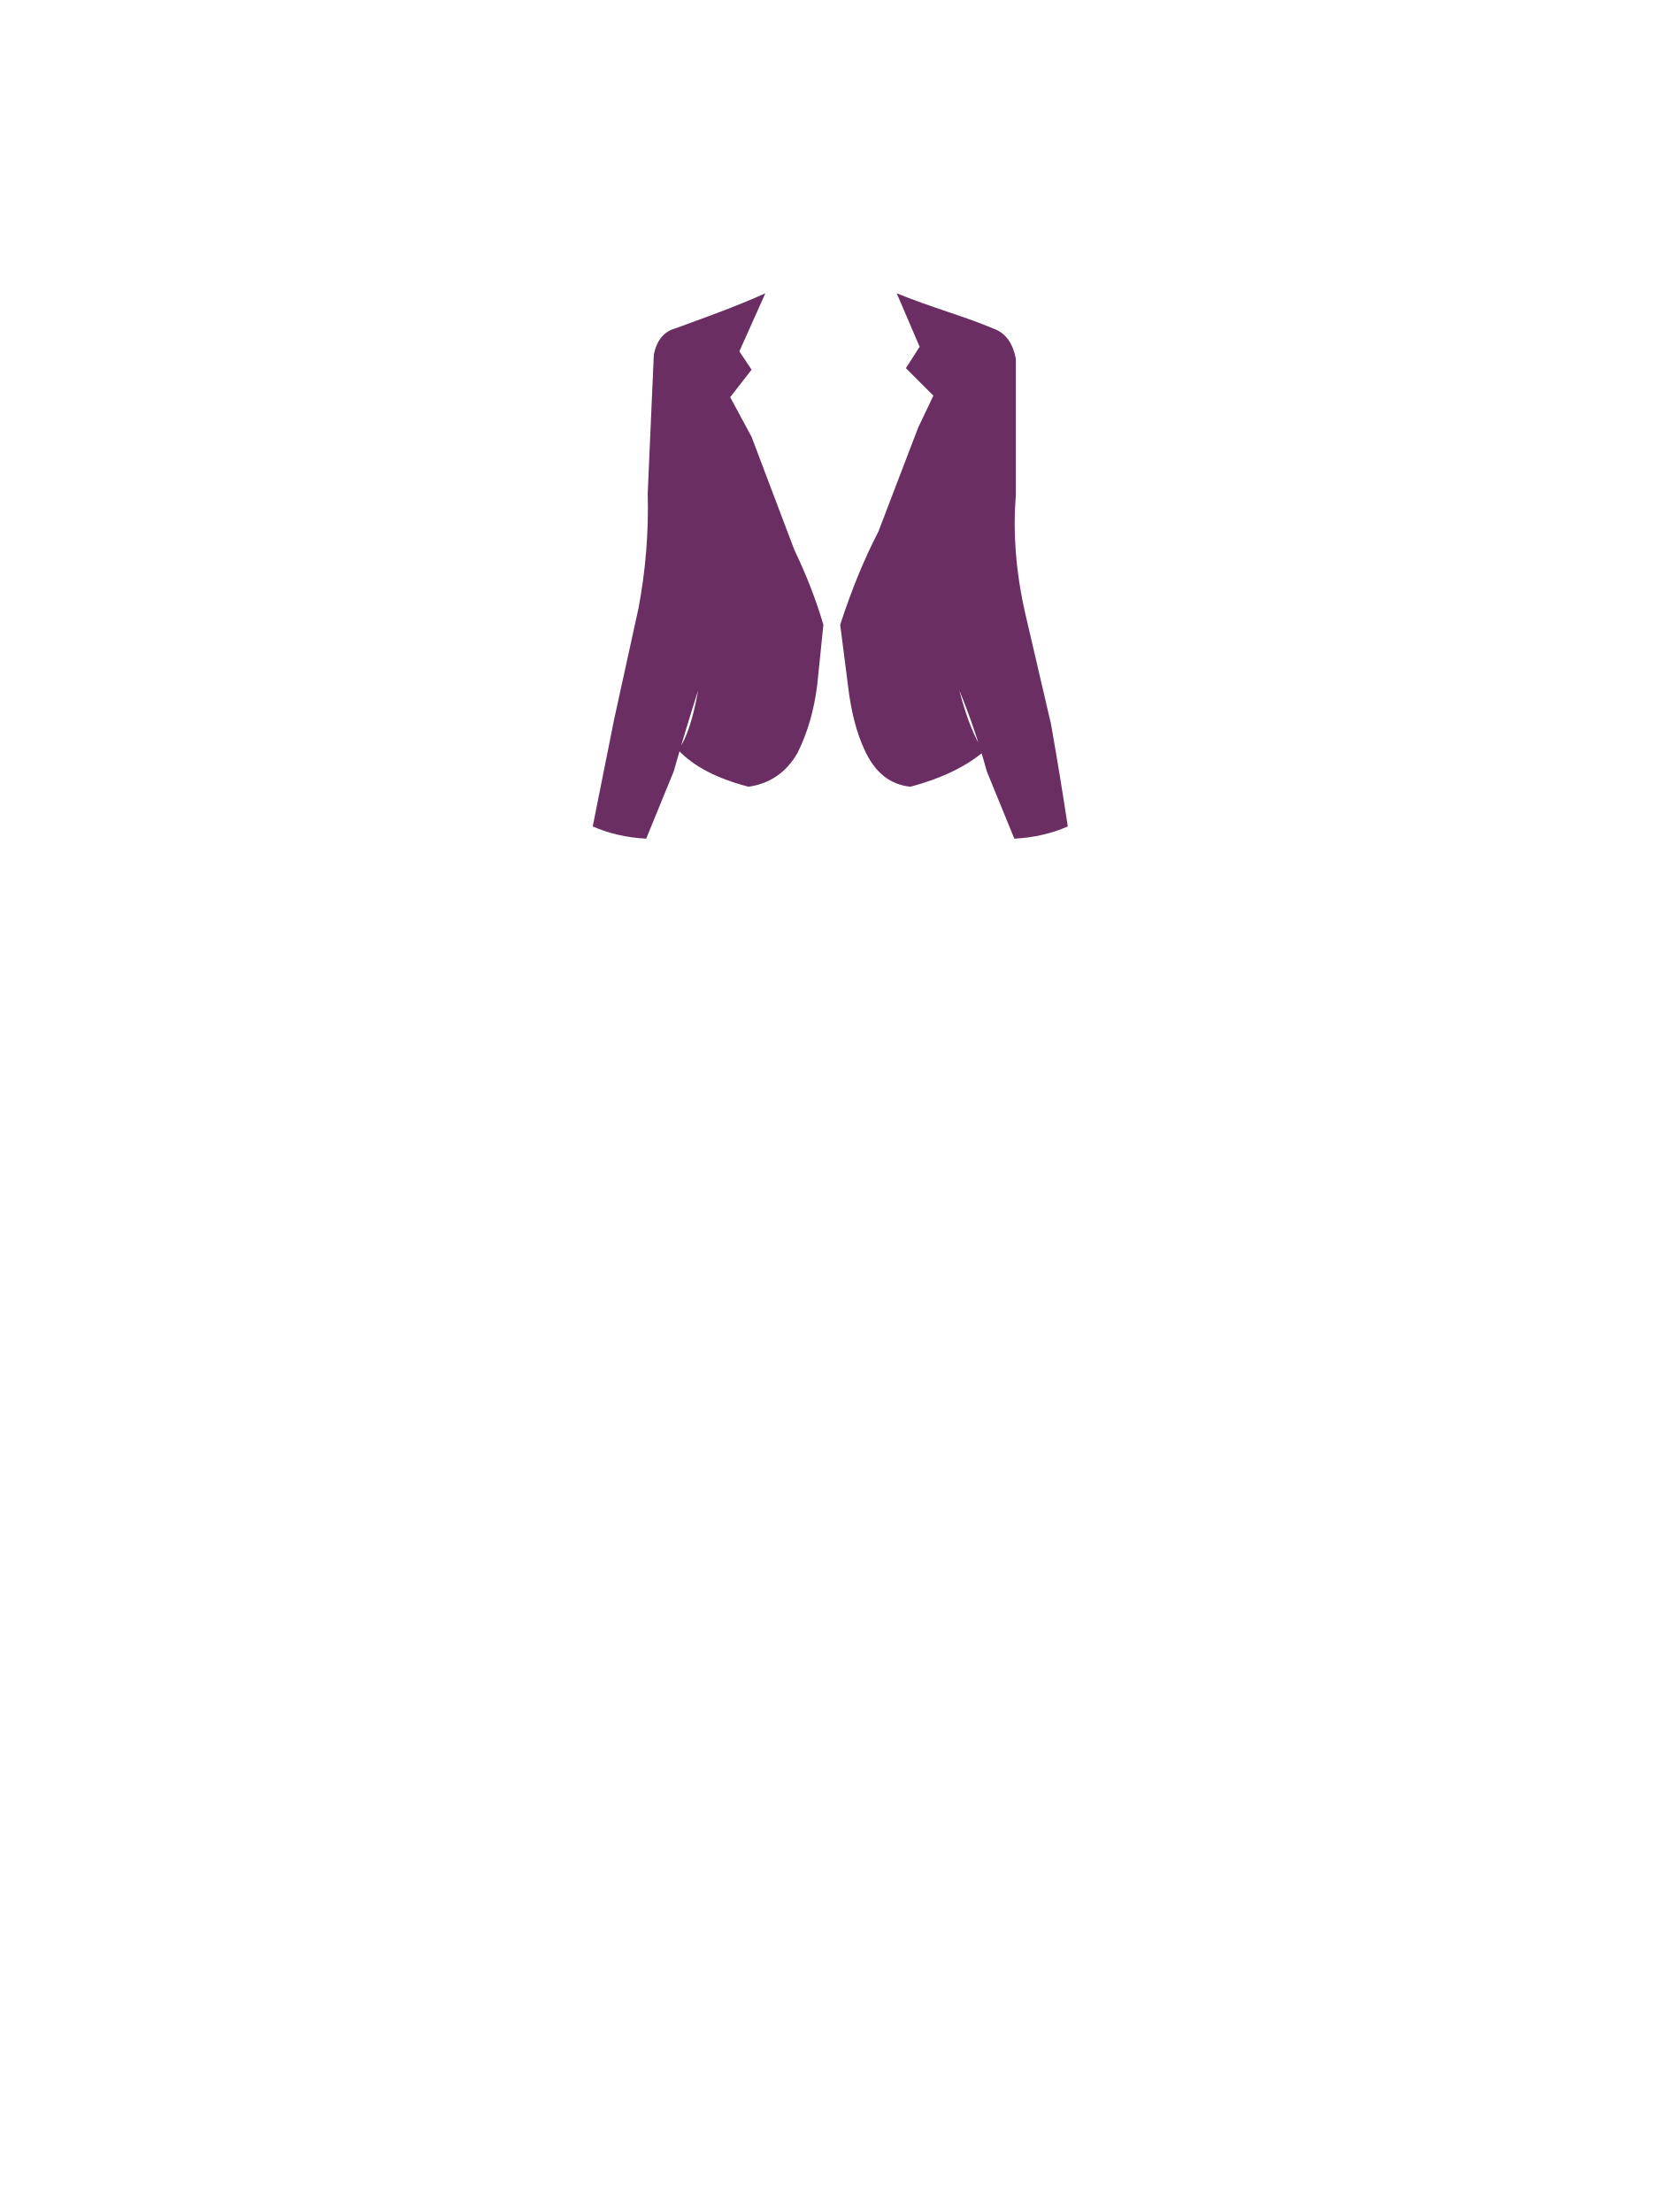
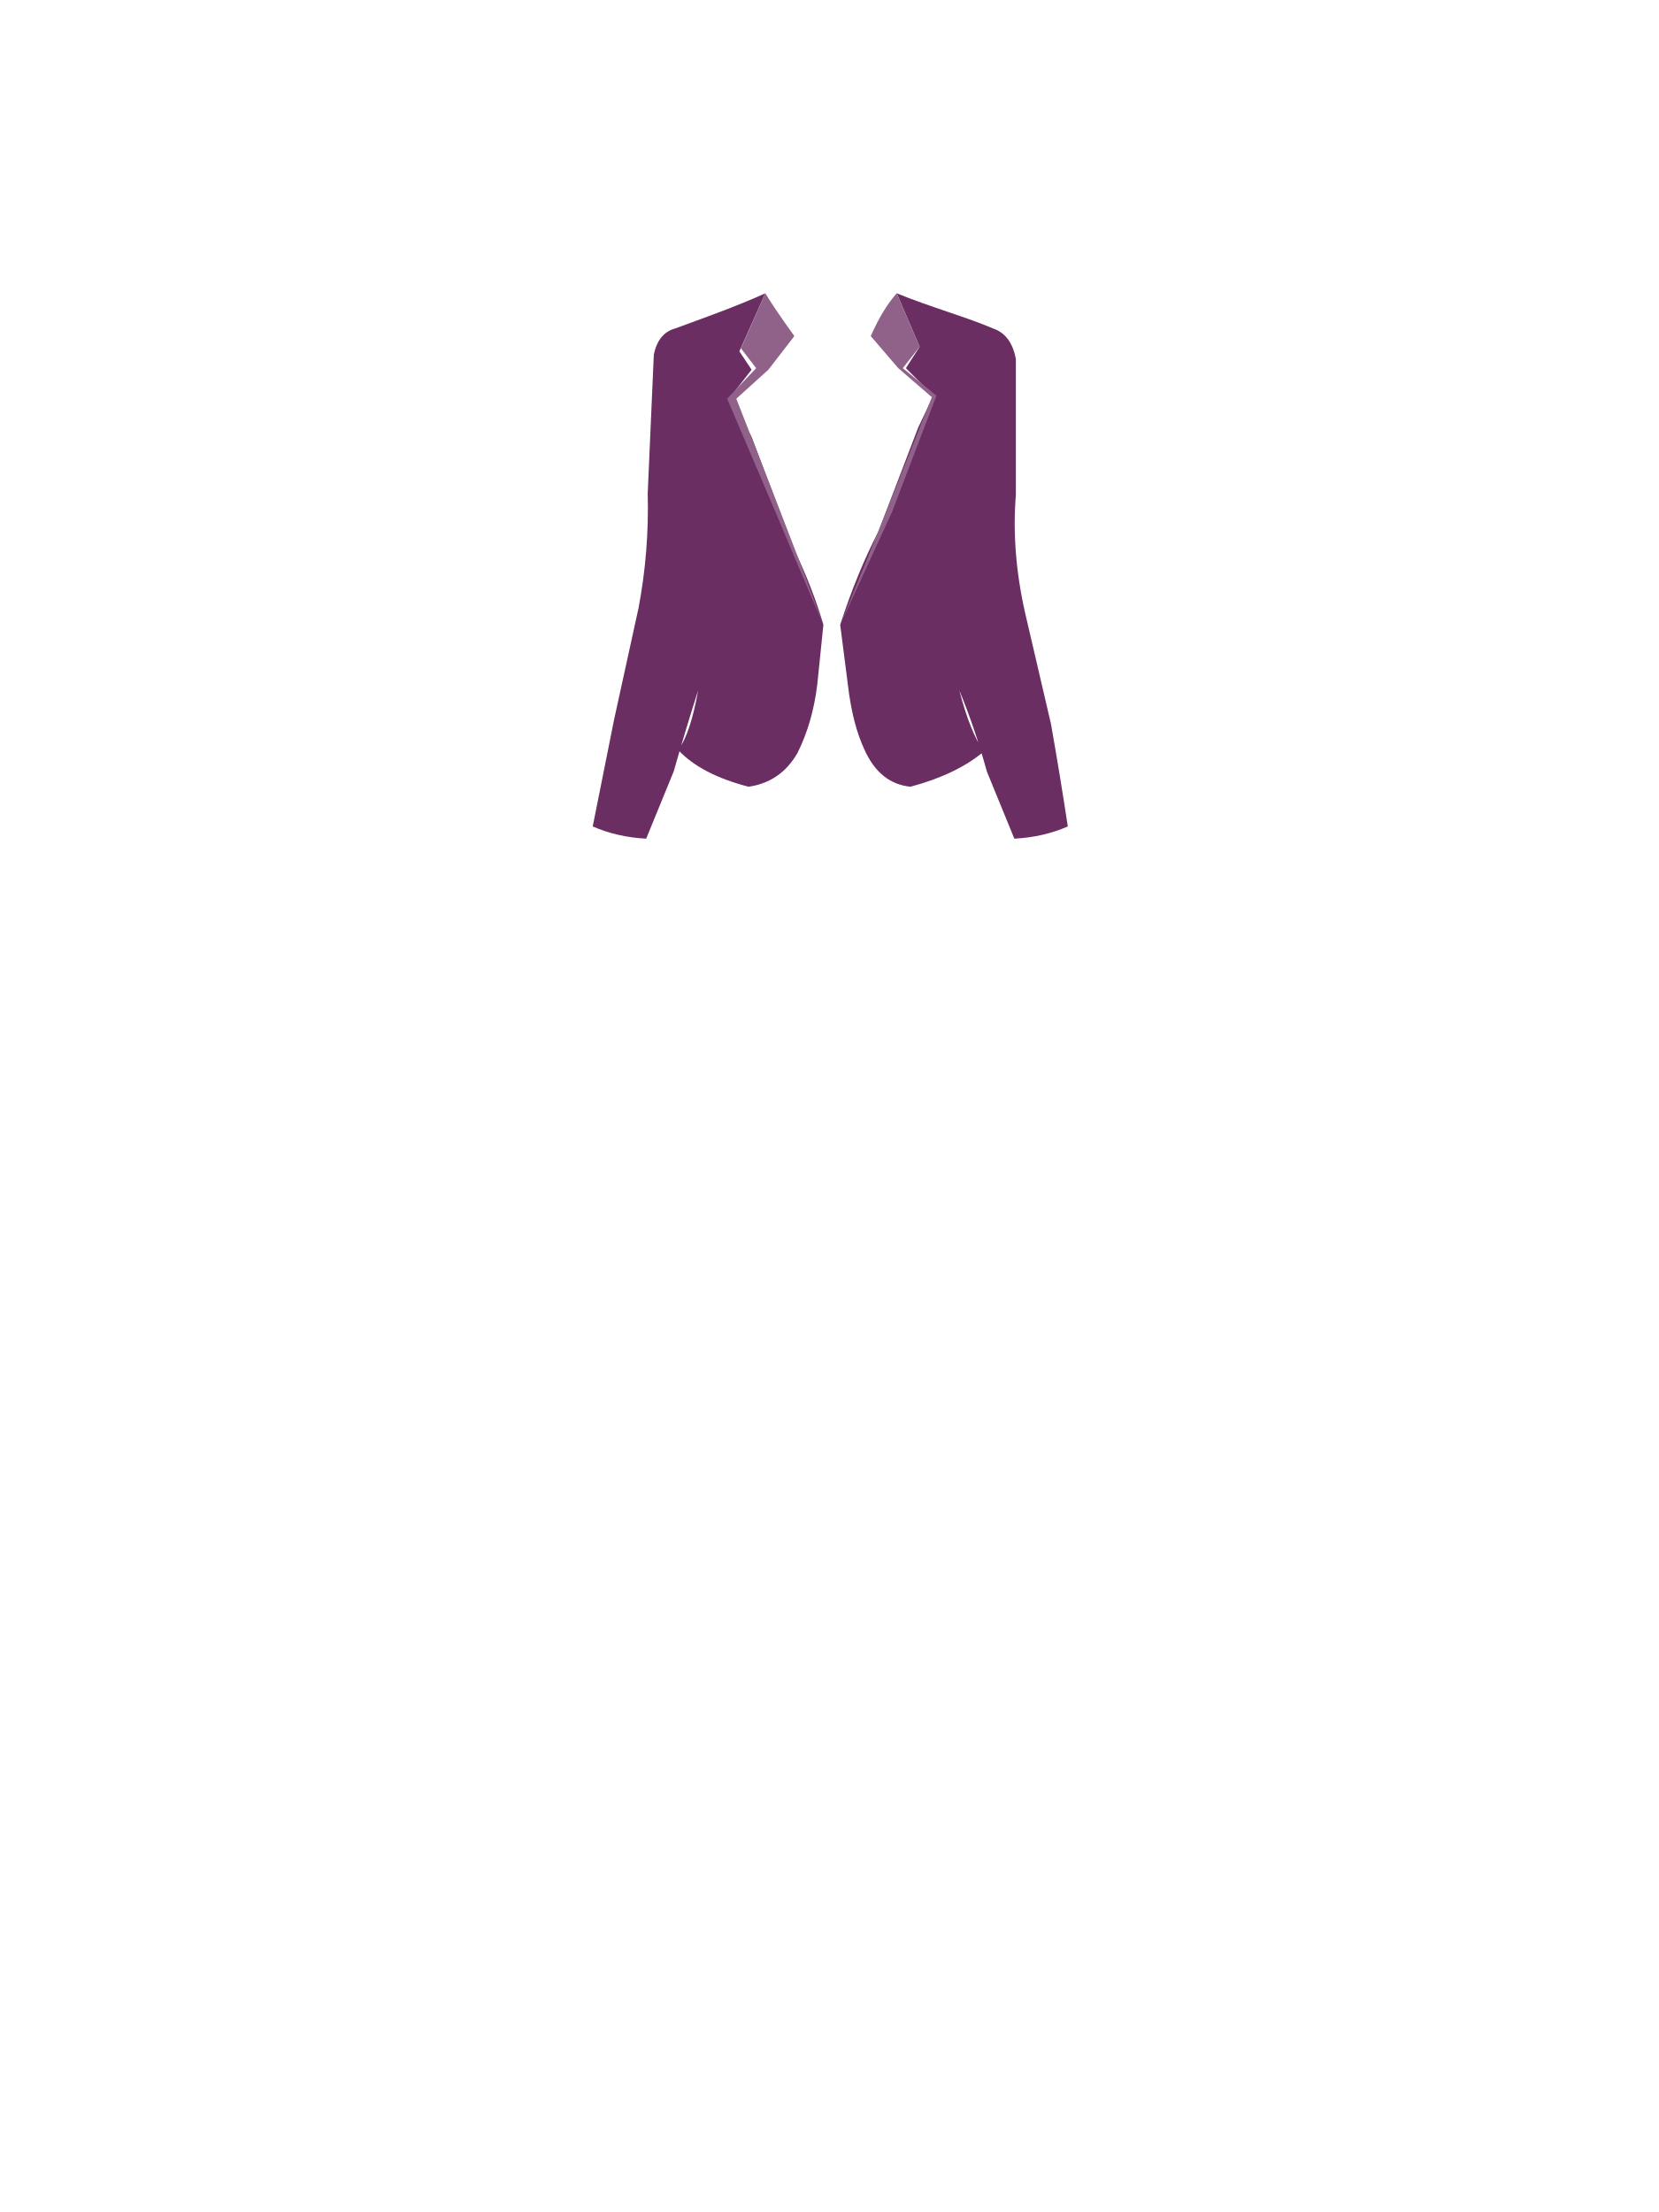
- <svg xmlns="http://www.w3.org/2000/svg" width="1086" height="1448" viewBox="0 0 1086 1448">
-   <path fill="#6b2e63" d="M501 192  C481 201 461 208 442 215  Q431 218 428 232  L424 323 Q425 361 418 398  L402 471 Q394 511 388 541  Q404 548 423 549  L441 505 Q449 477 457 452  Q452 480 444 491  Q459 507 490 515  Q511 512 522 493  Q532 473 535 448  L539 409  Q532 385 520 360  L492 286  L478 260  L492 242 L484 230 L501 192 Z" />
-   <path fill="#6b2e63" d="M587 192  C609 201 634 208 650 215  Q662 219 665 235  L665 324 Q662 361 671 401  L688 474 Q694 508 699 541  Q683 548 664 549  L646 505 Q638 476 628 452  Q635 479 644 492  Q626 507 596 515  Q576 513 566 491  Q558 474 555 448  L550 409 Q561 375 575 348  L601 280 L611 259 L593 241 L602 227 L587 192 Z" />
+ <svg xmlns="http://www.w3.org/2000/svg" viewBox="0 0 1086 1448" width="1086" height="1448">
+   <g fill="#6b2e63">
+     <path d="M501 192  C481 201 461 208 442 215  Q431 218 428 232  L424 323 Q425 361 418 398  L402 471 Q394 511 388 541  Q404 548 423 549  L441 505 Q449 477 457 452  Q452 480 444 491  Q459 507 490 515  Q511 512 522 493  Q532 473 535 448  L539 409  Q532 385 520 360  L492 286  L478 260  L492 242 L484 230 L501 192 Z" />
+     <path d="M587 192  C609 201 634 208 650 215  Q662 219 665 235  L665 324 Q662 361 671 401  L688 474 Q694 508 699 541  Q683 548 664 549  L646 505 Q638 476 628 452  Q635 479 644 492  Q626 507 596 515  Q576 513 566 491  Q558 474 555 448  L550 409 Q561 375 575 348  L601 280 L611 259 L593 241 L602 227 L587 192 Z" />
+   </g>
+   <g fill="#90628a">
+     <path d="M501 192  Q507 202 520 220  L503 242  L482 261  Q504 317 524 369  L539 409  Q518 360 508 336  L476 261  L495 241  L485 228 Z" />
+     <path d="M587 192  Q578 202 570 220  L588 241  L610 260  Q587 318 566 370  L550 409  Q573 359 584 335  L613 259  L591 241  L602 227 Z" />
+   </g>
</svg>
